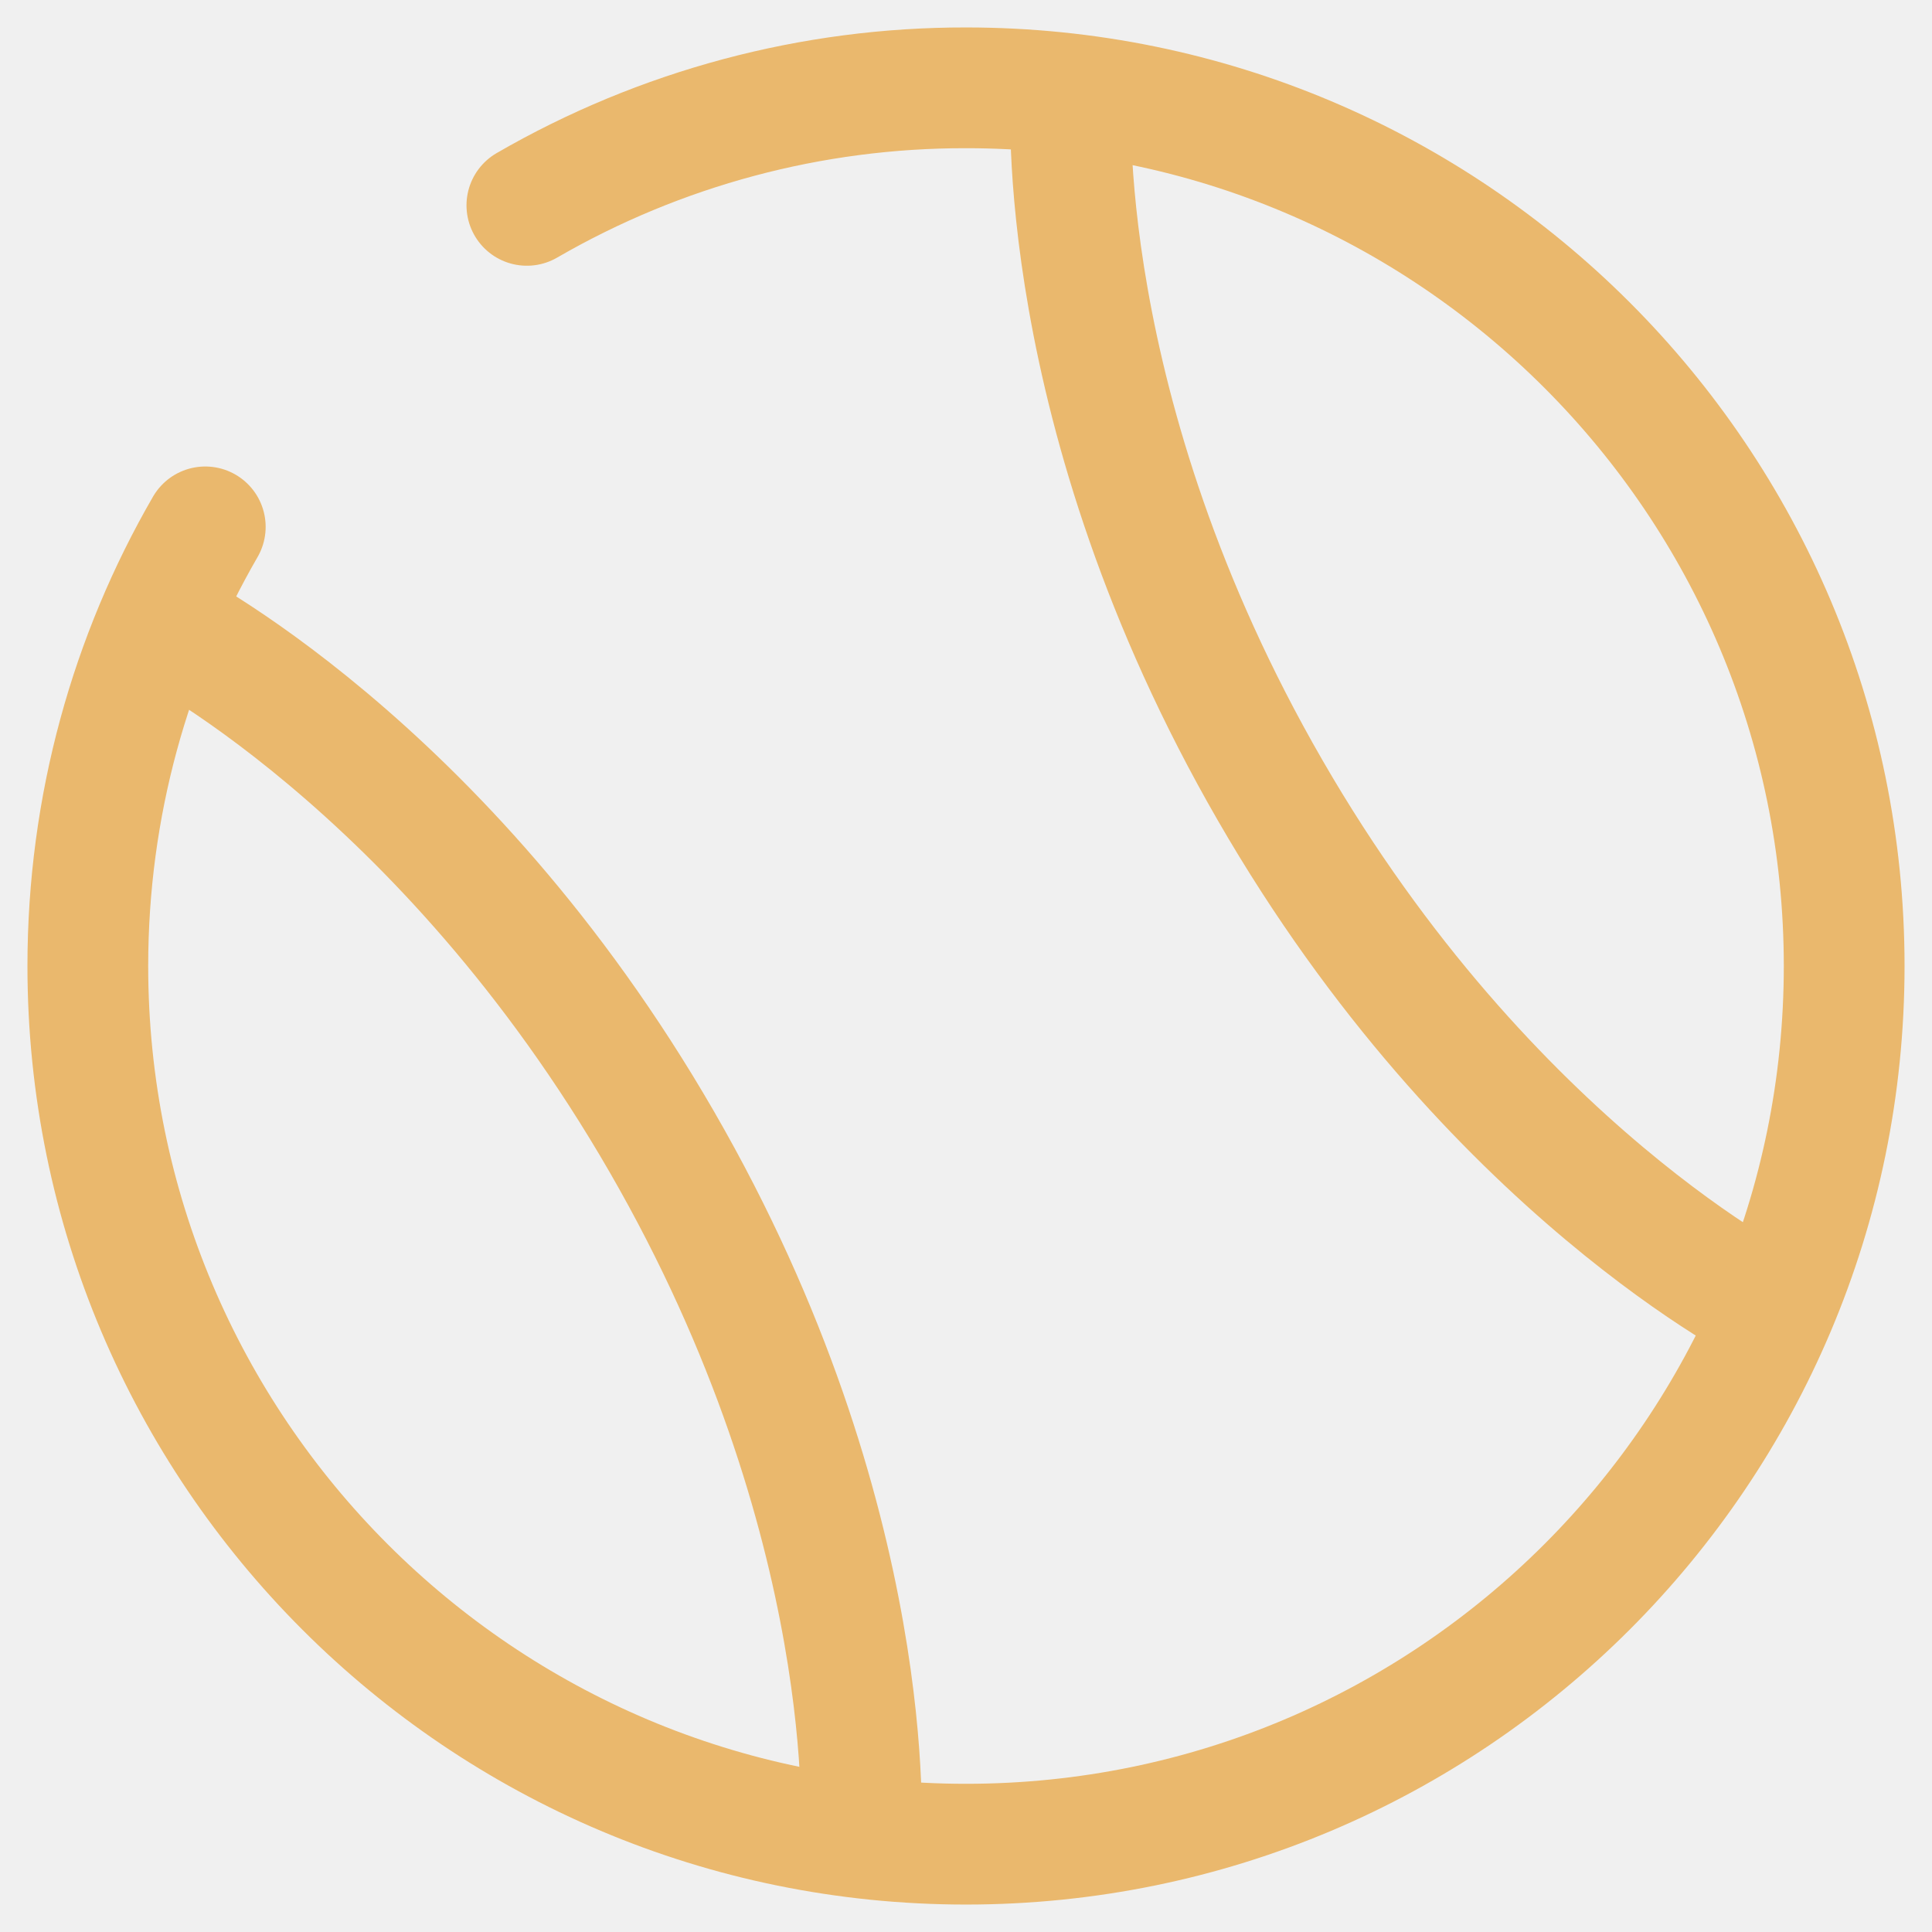
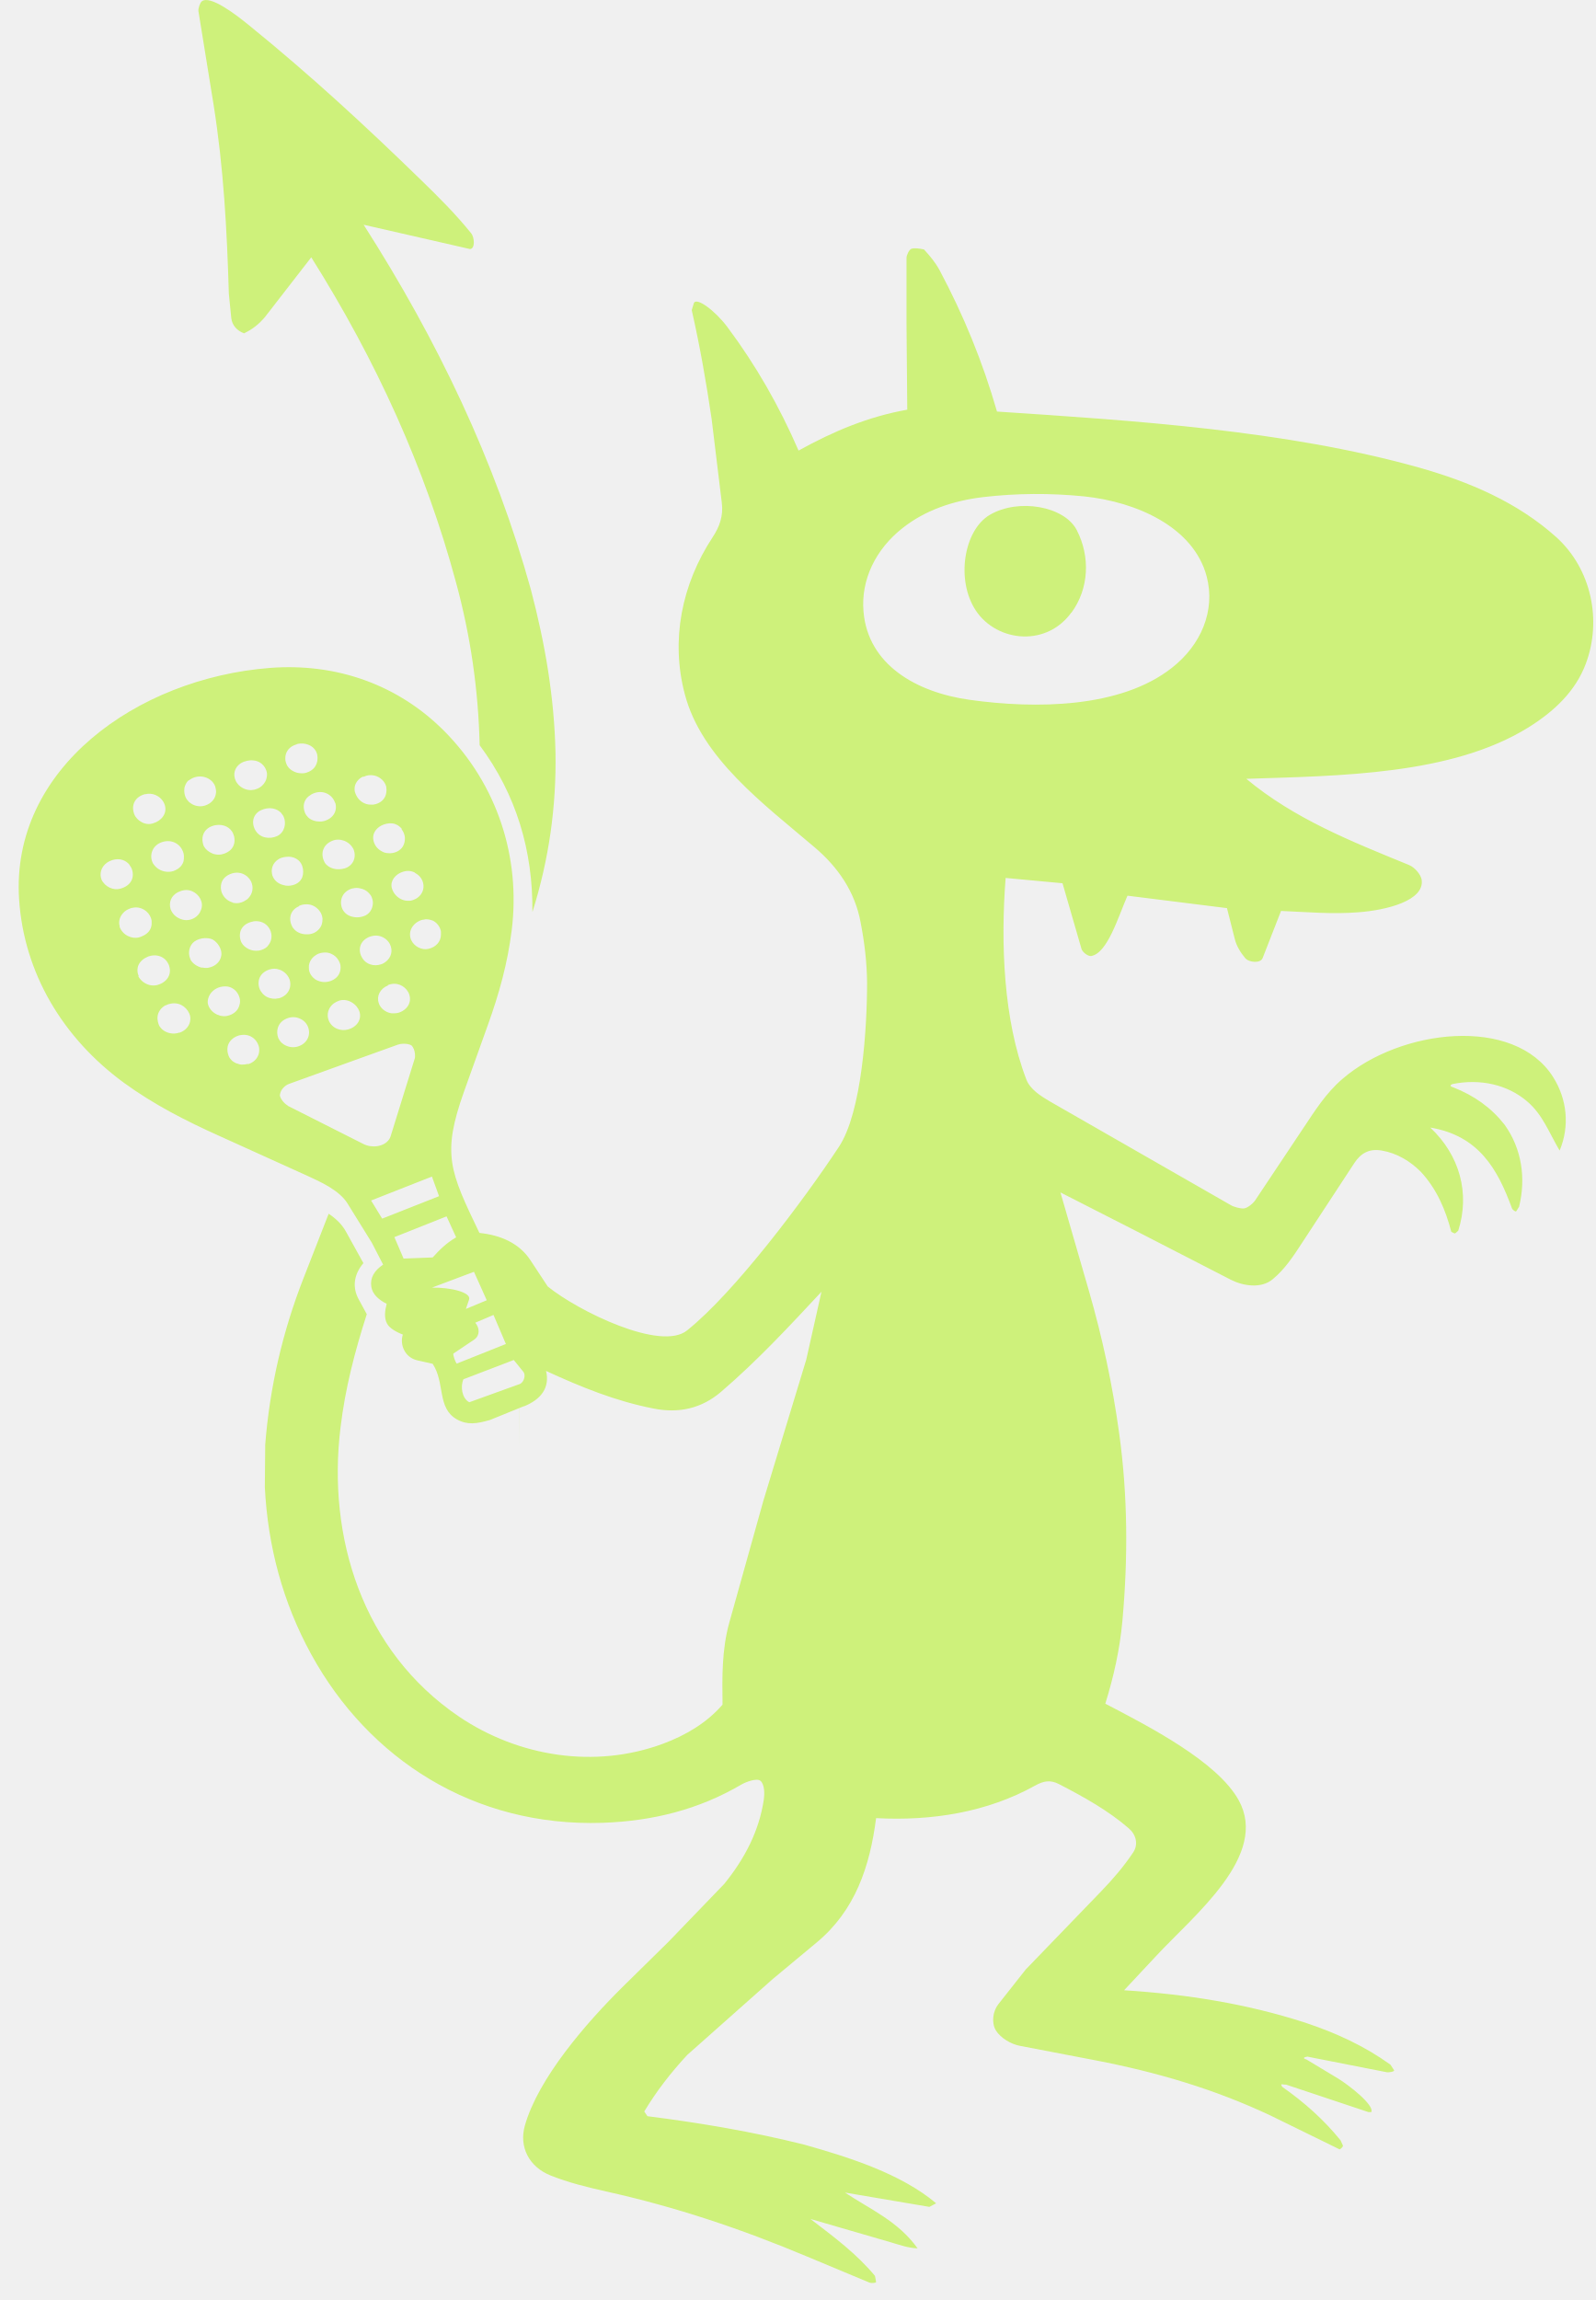
- <svg xmlns="http://www.w3.org/2000/svg" width="24" height="24" viewBox="0 0 24 24" fill="none">
-   <g clip-path="url(#clip0_2025_10)">
-     <path d="M13.305 1.168C13.305 1.168 13.052 5.095 15.779 9.819C18.506 14.544 22.033 16.286 22.033 16.286M1.967 7.714C1.967 7.714 5.494 9.458 8.221 14.183C10.948 18.908 10.695 22.832 10.695 22.832" stroke="#EAB86D" stroke-width="1.5" />
-     <path d="M6.545 2.551C8.203 1.591 10.085 1.088 12 1.091C18.025 1.091 22.909 5.975 22.909 12C22.909 18.025 18.025 22.909 12 22.909C5.975 22.909 1.091 18.025 1.091 12C1.091 10.014 1.622 8.149 2.55 6.545" stroke="#EAB86D" stroke-width="1.5" stroke-linecap="round" />
+ <svg xmlns="http://www.w3.org/2000/svg" width="34" height="49" viewBox="0 0 34 49" fill="none">
+   <g clip-path="url(#clip0_4031_25912)">
+     <path d="M11.344 19.423C11.356 18.122 11 16.925 10.22 15.877C10.192 14.692 10.028 13.555 9.716 12.407C9.06 9.973 8.012 7.675 6.632 5.482L5.644 6.756C5.516 6.904 5.392 7.009 5.2 7.101C5.048 7.045 4.944 6.928 4.928 6.776L4.876 6.258C4.836 4.896 4.764 3.563 4.548 2.213L4.228 0.237C4.22 0.185 4.26 0.06 4.3 0.028C4.476 -0.108 5.012 0.297 5.32 0.55C6.604 1.591 7.792 2.687 8.968 3.832C9.356 4.209 9.708 4.559 10.044 4.976C10.104 5.053 10.132 5.294 10.016 5.306L7.748 4.788C9.32 7.246 10.552 9.82 11.312 12.563C11.616 13.72 11.808 14.841 11.836 16.029C11.856 17.186 11.696 18.311 11.348 19.419L11.344 19.423Z" fill="#CEF17B" />
+     <path d="M11.163 29.962C11.531 29.814 11.719 29.561 11.635 29.207C12.387 29.553 13.119 29.85 13.915 30.006C14.471 30.119 14.955 30.003 15.367 29.649C16.139 28.986 16.799 28.275 17.503 27.52L17.179 28.966L16.267 31.966L15.539 34.569C15.379 35.148 15.387 35.722 15.395 36.316C15.067 36.698 14.611 36.971 14.119 37.152C12.671 37.686 11.047 37.425 9.783 36.573C7.715 35.172 6.971 32.742 7.255 30.416C7.355 29.577 7.559 28.797 7.815 27.998L7.647 27.689C7.503 27.432 7.535 27.155 7.743 26.91L7.367 26.231C7.283 26.082 7.159 25.962 7.003 25.858L6.467 27.231C6.019 28.376 5.747 29.557 5.651 30.778L5.643 31.689C5.707 32.938 6.023 34.135 6.631 35.244C7.855 37.477 10.095 38.923 12.835 38.834C13.911 38.798 14.895 38.549 15.803 38.015C15.895 37.963 16.127 37.875 16.203 37.939C16.295 38.019 16.291 38.224 16.275 38.337C16.175 39.011 15.867 39.598 15.431 40.136L14.243 41.369L13.279 42.317C12.483 43.104 11.471 44.273 11.183 45.285C11.055 45.739 11.271 46.164 11.735 46.349C12.111 46.498 12.499 46.594 12.911 46.687C14.399 47.016 15.795 47.486 17.191 48.072L18.527 48.63C18.555 48.642 18.671 48.642 18.667 48.614L18.643 48.486C18.247 48.012 17.783 47.667 17.267 47.273L18.967 47.767C19.159 47.823 19.343 47.892 19.551 47.9C19.139 47.321 18.535 47.064 18.003 46.711L19.803 47.016L19.947 46.94C19.195 46.309 18.107 45.964 17.139 45.691C16.027 45.413 14.931 45.229 13.795 45.084L13.727 44.984C13.991 44.546 14.287 44.164 14.643 43.779L16.467 42.16L17.399 41.385C18.223 40.702 18.535 39.762 18.667 38.734C19.851 38.798 21.031 38.61 22.051 38.043C22.231 37.943 22.375 37.911 22.567 38.011C23.095 38.284 23.615 38.573 24.055 38.955C24.211 39.092 24.255 39.296 24.147 39.461C23.947 39.762 23.715 40.031 23.459 40.297L21.855 41.959L21.275 42.694C21.155 42.843 21.119 43.088 21.219 43.257C21.319 43.417 21.539 43.55 21.735 43.586L23.347 43.895C24.659 44.148 25.899 44.514 27.091 45.08L28.543 45.791C28.571 45.779 28.627 45.731 28.611 45.703L28.563 45.598C28.207 45.16 27.795 44.791 27.319 44.458C27.303 44.429 27.291 44.405 27.307 44.405L27.407 44.413L29.155 44.996H29.219C29.287 44.847 28.735 44.417 28.503 44.277L27.835 43.875C27.755 43.855 27.775 43.827 27.855 43.815L29.551 44.148C29.575 44.156 29.723 44.136 29.703 44.104L29.627 43.987C29.075 43.59 28.475 43.313 27.811 43.092C26.567 42.69 25.315 42.489 23.951 42.401L24.627 41.678C25.443 40.798 27.047 39.529 26.391 38.349C25.935 37.529 24.491 36.786 23.551 36.296C23.731 35.714 23.859 35.143 23.915 34.533C24.035 33.196 24.031 31.882 23.847 30.541C23.703 29.496 23.491 28.504 23.199 27.492L22.595 25.404L24.295 26.271L26.223 27.263C26.491 27.4 26.875 27.456 27.115 27.255C27.375 27.042 27.559 26.761 27.739 26.484L28.855 24.781C28.991 24.572 29.171 24.464 29.443 24.512C29.767 24.568 30.047 24.737 30.275 24.966C30.615 25.335 30.799 25.769 30.923 26.243C30.951 26.259 30.995 26.283 31.007 26.275L31.071 26.219C31.323 25.428 31.107 24.616 30.475 24.022C31.511 24.195 31.911 24.91 32.215 25.741C32.223 25.769 32.291 25.825 32.307 25.805L32.367 25.709C32.515 25.107 32.427 24.476 32.059 23.962C31.771 23.596 31.415 23.343 30.959 23.163C30.891 23.146 30.891 23.114 30.955 23.094C31.531 22.978 32.119 23.102 32.543 23.468C32.871 23.749 32.999 24.118 33.231 24.512C33.451 23.986 33.387 23.416 33.095 22.95C32.267 21.632 29.839 21.918 28.603 22.986C28.247 23.291 28.011 23.673 27.759 24.05L26.747 25.568C26.695 25.645 26.579 25.737 26.503 25.745C26.435 25.753 26.283 25.713 26.215 25.669L22.375 23.468C22.175 23.351 21.943 23.203 21.867 22.994C21.379 21.725 21.319 20.094 21.427 18.704L22.639 18.817L23.043 20.215C23.063 20.287 23.187 20.379 23.251 20.367C23.599 20.307 23.827 19.528 24.023 19.082L26.143 19.347L26.311 20.01C26.343 20.146 26.435 20.299 26.531 20.411C26.611 20.508 26.859 20.528 26.903 20.411L27.295 19.407C27.863 19.431 28.395 19.48 28.947 19.435C29.535 19.391 30.359 19.19 30.291 18.741C30.275 18.64 30.155 18.483 30.019 18.427C28.791 17.925 27.575 17.443 26.555 16.592C28.559 16.527 30.931 16.511 32.563 15.499C33.111 15.158 33.571 14.728 33.791 14.134C34.131 13.222 33.915 12.126 33.159 11.443C32.331 10.7 31.307 10.262 30.219 9.957C27.407 9.169 24.171 8.961 21.243 8.768C20.939 7.711 20.531 6.715 20.019 5.755C19.927 5.587 19.819 5.458 19.687 5.314C19.599 5.294 19.471 5.278 19.415 5.302C19.367 5.326 19.315 5.438 19.315 5.494V6.892L19.331 8.728C18.503 8.876 17.771 9.181 17.015 9.599C16.603 8.651 16.111 7.788 15.499 6.968C15.235 6.615 14.831 6.318 14.783 6.462L14.739 6.607C14.915 7.386 15.047 8.137 15.163 8.928L15.379 10.708C15.415 10.985 15.335 11.218 15.183 11.447C14.523 12.451 14.287 13.64 14.591 14.788C14.947 16.15 16.259 17.118 17.351 18.046C17.863 18.479 18.215 19.002 18.335 19.64C18.419 20.07 18.471 20.496 18.475 20.938C18.475 21.905 18.363 23.693 17.875 24.432C17.131 25.56 15.655 27.532 14.639 28.344C14.079 28.797 12.315 27.93 11.671 27.408L11.303 26.85C11.059 26.476 10.651 26.311 10.215 26.267C9.583 24.95 9.411 24.592 9.887 23.255L10.395 21.837C10.635 21.17 10.815 20.524 10.903 19.817C11.095 18.267 10.599 16.72 9.471 15.58C8.499 14.6 7.187 14.118 5.747 14.23C2.919 14.451 0.223 16.379 0.407 19.162C0.511 20.725 1.331 22.11 2.643 23.07C3.279 23.532 3.955 23.878 4.679 24.203L6.523 25.038C6.835 25.179 7.231 25.36 7.403 25.637L7.923 26.476L8.163 26.942C7.975 27.067 7.883 27.223 7.911 27.412C7.935 27.573 8.071 27.693 8.239 27.777C8.203 27.914 8.179 28.075 8.247 28.199C8.295 28.291 8.435 28.376 8.583 28.432C8.515 28.645 8.623 28.922 8.895 28.982L9.219 29.055C9.487 29.46 9.307 29.998 9.735 30.239C9.959 30.364 10.159 30.332 10.439 30.252L11.163 29.958V29.962ZM9.211 19.608C9.303 19.648 9.371 19.737 9.391 19.825C9.391 19.833 9.395 19.837 9.395 19.845C9.395 19.861 9.395 19.873 9.395 19.889C9.395 19.897 9.395 19.901 9.395 19.909C9.395 19.909 9.395 19.909 9.395 19.913C9.395 20.054 9.295 20.178 9.127 20.215C8.987 20.247 8.827 20.166 8.763 20.03C8.755 20.018 8.751 20.002 8.747 19.986C8.723 19.901 8.739 19.809 8.795 19.733C8.839 19.672 8.907 19.62 8.999 19.596H9.007C9.027 19.592 9.051 19.588 9.071 19.584C9.119 19.584 9.163 19.592 9.203 19.608H9.211ZM8.843 18.6C8.843 18.6 8.843 18.6 8.847 18.6C8.847 18.6 8.851 18.6 8.855 18.604C8.943 18.652 9.003 18.736 9.019 18.829C9.051 19.01 8.919 19.162 8.739 19.19C8.727 19.19 8.715 19.19 8.699 19.19C8.691 19.19 8.679 19.19 8.671 19.19C8.551 19.182 8.447 19.11 8.387 19.01C8.367 18.977 8.355 18.945 8.347 18.913C8.311 18.765 8.427 18.62 8.587 18.572C8.611 18.564 8.635 18.56 8.659 18.556C8.727 18.548 8.791 18.564 8.843 18.592V18.6ZM5.383 19.632C5.443 19.62 5.499 19.624 5.547 19.636C5.675 19.668 5.759 19.777 5.779 19.885C5.799 19.99 5.767 20.082 5.707 20.15C5.703 20.158 5.695 20.162 5.691 20.17C5.647 20.21 5.587 20.239 5.519 20.251C5.439 20.263 5.363 20.251 5.295 20.218C5.231 20.186 5.175 20.138 5.147 20.082C5.139 20.066 5.131 20.05 5.127 20.034C5.071 19.845 5.163 19.676 5.391 19.632H5.383ZM4.959 19.227C4.855 19.198 4.775 19.126 4.735 19.038C4.699 18.961 4.699 18.881 4.719 18.809C4.747 18.72 4.823 18.644 4.943 18.608C5.151 18.544 5.327 18.68 5.367 18.825C5.407 18.957 5.359 19.082 5.263 19.162C5.259 19.166 5.251 19.17 5.243 19.174C5.215 19.194 5.187 19.21 5.151 19.223C5.083 19.247 5.015 19.247 4.951 19.23L4.959 19.227ZM5.999 18.275C6.031 18.262 6.063 18.259 6.095 18.255C6.255 18.234 6.395 18.315 6.439 18.447C6.467 18.528 6.467 18.616 6.439 18.692C6.407 18.769 6.343 18.829 6.239 18.857C6.179 18.873 6.107 18.877 6.043 18.857C5.955 18.837 5.871 18.785 5.823 18.696C5.807 18.668 5.799 18.64 5.795 18.612C5.771 18.483 5.831 18.335 6.003 18.271L5.999 18.275ZM6.371 19.299C6.415 19.279 6.463 19.267 6.507 19.267C6.595 19.259 6.679 19.287 6.747 19.343C6.787 19.375 6.819 19.415 6.843 19.463C6.859 19.496 6.867 19.528 6.871 19.564C6.871 19.564 6.871 19.568 6.871 19.572C6.871 19.572 6.871 19.58 6.871 19.584C6.871 19.636 6.863 19.692 6.835 19.741C6.807 19.793 6.759 19.841 6.695 19.873C6.651 19.893 6.603 19.905 6.551 19.905C6.447 19.909 6.343 19.877 6.271 19.801C6.259 19.789 6.247 19.773 6.235 19.757C6.227 19.741 6.219 19.724 6.211 19.708C6.183 19.644 6.175 19.572 6.191 19.508C6.211 19.427 6.267 19.351 6.371 19.307V19.299ZM6.683 20.383C6.683 20.383 6.711 20.359 6.731 20.347C6.771 20.319 6.819 20.303 6.879 20.295C6.947 20.287 7.011 20.295 7.063 20.323C7.127 20.351 7.179 20.399 7.211 20.456C7.235 20.496 7.251 20.536 7.255 20.576C7.267 20.688 7.223 20.789 7.139 20.849C7.087 20.889 7.023 20.913 6.947 20.921C6.891 20.925 6.835 20.917 6.783 20.897C6.759 20.889 6.739 20.877 6.719 20.865C6.719 20.865 6.715 20.865 6.711 20.861C6.711 20.861 6.711 20.861 6.707 20.857C6.643 20.809 6.595 20.741 6.583 20.656C6.579 20.624 6.583 20.592 6.583 20.56C6.595 20.496 6.627 20.431 6.683 20.383ZM7.115 21.375C7.151 21.351 7.187 21.331 7.235 21.315C7.307 21.295 7.375 21.303 7.439 21.327C7.499 21.351 7.555 21.391 7.595 21.439C7.623 21.472 7.643 21.508 7.655 21.54C7.719 21.721 7.599 21.885 7.411 21.933C7.335 21.954 7.255 21.946 7.183 21.918C7.103 21.885 7.035 21.821 7.003 21.737C6.955 21.612 6.991 21.464 7.119 21.371L7.115 21.375ZM7.515 18.929C7.567 18.913 7.619 18.913 7.667 18.925C7.743 18.937 7.811 18.973 7.859 19.026C7.887 19.054 7.911 19.086 7.923 19.122C7.947 19.182 7.951 19.242 7.939 19.295C7.923 19.379 7.875 19.455 7.799 19.496C7.799 19.496 7.791 19.5 7.787 19.504C7.787 19.504 7.787 19.504 7.783 19.504C7.767 19.512 7.747 19.52 7.731 19.524C7.707 19.532 7.683 19.536 7.659 19.54C7.595 19.548 7.539 19.54 7.483 19.524C7.391 19.496 7.315 19.431 7.283 19.335C7.227 19.162 7.307 18.982 7.515 18.925V18.929ZM7.855 19.965C7.855 19.965 7.895 19.949 7.915 19.945C8.055 19.905 8.195 19.962 8.271 20.058C8.283 20.074 8.295 20.09 8.303 20.106C8.379 20.247 8.339 20.403 8.211 20.496C8.195 20.508 8.175 20.52 8.151 20.532C8.139 20.536 8.127 20.54 8.119 20.544C7.967 20.596 7.799 20.544 7.719 20.411C7.627 20.263 7.647 20.062 7.855 19.965ZM8.267 20.986C8.443 20.913 8.619 20.994 8.699 21.138C8.727 21.191 8.739 21.247 8.735 21.303C8.735 21.319 8.731 21.335 8.727 21.351C8.711 21.415 8.671 21.472 8.611 21.516C8.591 21.532 8.567 21.544 8.543 21.556C8.495 21.58 8.443 21.588 8.391 21.588C8.375 21.588 8.359 21.588 8.343 21.588C8.239 21.572 8.143 21.512 8.091 21.419C8.083 21.403 8.075 21.387 8.071 21.371C8.019 21.227 8.095 21.062 8.267 20.994V20.986ZM8.555 17.664C8.595 17.716 8.623 17.781 8.627 17.841C8.631 17.917 8.615 17.981 8.583 18.034C8.527 18.122 8.427 18.174 8.311 18.178C8.263 18.178 8.219 18.174 8.179 18.158C8.171 18.158 8.163 18.15 8.155 18.146C8.143 18.142 8.131 18.138 8.123 18.13C8.035 18.082 7.971 17.993 7.955 17.893C7.947 17.849 7.951 17.805 7.963 17.768C8.003 17.648 8.127 17.556 8.295 17.54C8.339 17.54 8.379 17.54 8.419 17.556C8.479 17.576 8.527 17.616 8.563 17.66L8.555 17.664ZM7.739 16.552C7.779 16.535 7.819 16.519 7.867 16.515C7.907 16.511 7.943 16.515 7.979 16.523C8.103 16.552 8.199 16.648 8.227 16.752C8.227 16.756 8.231 16.764 8.231 16.768C8.231 16.785 8.231 16.801 8.235 16.817C8.235 16.873 8.227 16.925 8.207 16.969C8.163 17.062 8.071 17.126 7.951 17.142C7.931 17.142 7.915 17.142 7.895 17.142C7.767 17.142 7.647 17.062 7.591 16.945C7.579 16.917 7.567 16.893 7.559 16.861C7.555 16.837 7.555 16.817 7.555 16.793C7.559 16.692 7.627 16.596 7.735 16.544L7.739 16.552ZM7.515 18.062C7.515 18.062 7.527 18.082 7.531 18.09C7.607 18.271 7.515 18.455 7.335 18.503C7.323 18.503 7.307 18.508 7.291 18.512C7.175 18.532 7.055 18.508 6.975 18.439C6.943 18.415 6.919 18.383 6.903 18.343C6.855 18.238 6.859 18.118 6.927 18.026C6.963 17.977 7.019 17.933 7.099 17.905C7.155 17.885 7.211 17.885 7.263 17.893C7.303 17.901 7.343 17.913 7.379 17.933C7.439 17.965 7.487 18.014 7.515 18.062ZM7.143 17.098C7.195 17.274 7.103 17.435 6.907 17.491C6.875 17.499 6.847 17.503 6.815 17.503C6.723 17.503 6.631 17.475 6.567 17.415C6.539 17.387 6.515 17.355 6.499 17.319C6.499 17.315 6.499 17.311 6.495 17.307C6.447 17.182 6.471 17.05 6.575 16.965C6.611 16.937 6.655 16.909 6.707 16.893C6.911 16.825 7.095 16.949 7.139 17.106L7.143 17.098ZM6.323 15.853C6.347 15.845 6.367 15.845 6.391 15.841C6.475 15.833 6.555 15.853 6.619 15.889C6.687 15.929 6.735 15.989 6.755 16.062C6.779 16.162 6.763 16.266 6.703 16.347C6.663 16.399 6.603 16.439 6.523 16.463C6.495 16.471 6.467 16.475 6.435 16.475C6.399 16.475 6.367 16.471 6.331 16.463C6.235 16.435 6.151 16.379 6.111 16.294C6.091 16.25 6.079 16.206 6.079 16.162C6.075 16.025 6.159 15.901 6.323 15.857V15.853ZM5.995 17.327C6.015 17.351 6.035 17.375 6.047 17.407C6.103 17.54 6.067 17.736 5.903 17.813C5.739 17.885 5.539 17.853 5.443 17.692C5.387 17.6 5.371 17.475 5.431 17.375C5.459 17.331 5.499 17.287 5.567 17.258C5.727 17.186 5.899 17.214 5.999 17.327H5.995ZM5.091 16.291C5.123 16.262 5.159 16.242 5.203 16.226C5.247 16.21 5.291 16.202 5.335 16.198C5.443 16.194 5.535 16.226 5.599 16.294C5.631 16.327 5.655 16.363 5.671 16.407C5.691 16.455 5.695 16.507 5.683 16.56C5.679 16.592 5.667 16.624 5.651 16.652C5.615 16.72 5.555 16.776 5.479 16.805C5.471 16.805 5.463 16.809 5.455 16.813C5.443 16.817 5.427 16.821 5.415 16.825C5.415 16.825 5.411 16.825 5.407 16.825C5.387 16.825 5.367 16.833 5.351 16.833C5.351 16.833 5.351 16.833 5.347 16.833C5.219 16.833 5.091 16.764 5.027 16.644C5.011 16.612 4.999 16.576 4.995 16.54C4.983 16.451 5.015 16.355 5.095 16.287L5.091 16.291ZM4.967 17.761C4.979 17.785 4.987 17.809 4.991 17.833C5.027 18.03 4.907 18.162 4.723 18.202C4.679 18.21 4.635 18.21 4.591 18.202C4.563 18.198 4.539 18.19 4.515 18.178C4.443 18.146 4.383 18.098 4.347 18.034C4.339 18.017 4.331 18.002 4.327 17.981C4.275 17.793 4.371 17.62 4.591 17.58C4.779 17.548 4.915 17.64 4.967 17.756V17.761ZM4.023 16.628C4.055 16.6 4.099 16.576 4.147 16.56C4.171 16.552 4.199 16.547 4.223 16.544C4.347 16.532 4.455 16.58 4.523 16.652C4.551 16.684 4.575 16.72 4.587 16.76C4.599 16.805 4.607 16.849 4.603 16.889C4.591 17.013 4.507 17.118 4.367 17.162C4.255 17.198 4.131 17.17 4.043 17.098C4.035 17.09 4.027 17.086 4.019 17.078C4.019 17.078 4.019 17.074 4.015 17.07C4.003 17.058 3.991 17.046 3.979 17.029C3.967 17.013 3.959 16.993 3.951 16.977C3.931 16.925 3.923 16.869 3.927 16.817C3.927 16.797 3.931 16.773 3.939 16.752C3.955 16.704 3.979 16.656 4.023 16.62V16.628ZM4.263 19.435C4.219 19.508 4.147 19.568 4.055 19.592C3.943 19.624 3.823 19.584 3.739 19.516C3.695 19.48 3.663 19.435 3.643 19.387C3.643 19.383 3.639 19.375 3.635 19.371C3.591 19.218 3.651 19.082 3.787 19.01C3.823 18.994 3.859 18.977 3.903 18.969C4.083 18.929 4.251 19.058 4.291 19.206C4.315 19.287 4.299 19.367 4.259 19.435H4.263ZM3.899 18.142C3.911 18.174 3.919 18.206 3.919 18.238C3.919 18.275 3.919 18.315 3.911 18.347C3.891 18.423 3.835 18.491 3.751 18.532C3.735 18.54 3.715 18.548 3.699 18.556C3.575 18.596 3.431 18.568 3.331 18.479C3.307 18.455 3.283 18.431 3.263 18.399C3.175 18.242 3.231 18.022 3.439 17.945C3.651 17.869 3.831 17.973 3.895 18.134L3.899 18.142ZM3.095 16.921C3.171 16.901 3.239 16.909 3.303 16.933C3.407 16.973 3.483 17.058 3.511 17.15C3.567 17.327 3.443 17.487 3.263 17.54C3.179 17.568 3.091 17.556 3.019 17.515C2.947 17.479 2.887 17.415 2.859 17.343C2.835 17.274 2.827 17.21 2.843 17.146C2.867 17.042 2.951 16.953 3.095 16.917V16.921ZM2.163 18.736C2.151 18.708 2.143 18.672 2.143 18.64C2.139 18.512 2.223 18.375 2.395 18.323C2.547 18.275 2.683 18.327 2.759 18.423C2.759 18.423 2.759 18.423 2.759 18.427C2.783 18.459 2.803 18.491 2.815 18.532C2.867 18.712 2.783 18.873 2.563 18.933C2.419 18.973 2.239 18.901 2.159 18.733L2.163 18.736ZM2.551 19.733C2.519 19.636 2.551 19.528 2.627 19.447C2.663 19.407 2.715 19.375 2.771 19.355C2.783 19.351 2.791 19.347 2.803 19.343C2.811 19.343 2.819 19.343 2.831 19.339C3.003 19.303 3.167 19.411 3.219 19.564C3.223 19.58 3.227 19.6 3.231 19.616C3.231 19.62 3.231 19.624 3.231 19.628C3.231 19.636 3.231 19.64 3.231 19.648C3.231 19.664 3.231 19.676 3.231 19.692C3.223 19.797 3.159 19.889 3.039 19.941C3.015 19.953 2.991 19.962 2.963 19.97C2.811 20.01 2.611 19.925 2.547 19.741L2.551 19.733ZM2.955 20.793C2.927 20.733 2.923 20.668 2.935 20.608C2.955 20.52 3.023 20.439 3.131 20.391C3.147 20.383 3.163 20.375 3.179 20.371C3.231 20.355 3.283 20.351 3.327 20.355C3.443 20.367 3.535 20.431 3.583 20.528C3.595 20.548 3.603 20.568 3.607 20.588C3.659 20.757 3.563 20.929 3.347 20.986C3.299 20.998 3.243 20.998 3.191 20.986C3.139 20.974 3.091 20.95 3.047 20.917C3.007 20.885 2.971 20.845 2.947 20.797L2.955 20.793ZM3.823 21.998C3.691 22.046 3.539 22.01 3.447 21.922C3.419 21.893 3.395 21.865 3.383 21.829C3.367 21.789 3.359 21.745 3.355 21.705C3.351 21.596 3.403 21.496 3.503 21.431C3.511 21.427 3.515 21.423 3.523 21.419H3.531C3.551 21.411 3.571 21.399 3.595 21.391H3.603C3.791 21.335 3.963 21.431 4.035 21.596C4.051 21.636 4.059 21.677 4.055 21.717C4.051 21.837 3.967 21.954 3.823 22.002V21.998ZM4.299 20.616C4.199 20.592 4.103 20.524 4.063 20.451C4.059 20.443 4.055 20.431 4.051 20.419C3.999 20.299 4.035 20.134 4.143 20.058C4.203 20.014 4.283 19.99 4.363 19.986C4.423 19.986 4.479 19.99 4.527 20.014C4.627 20.066 4.739 20.215 4.715 20.359C4.695 20.488 4.595 20.572 4.491 20.604C4.467 20.612 4.443 20.616 4.423 20.62C4.383 20.624 4.343 20.62 4.303 20.612L4.299 20.616ZM4.647 21.624C4.555 21.588 4.475 21.516 4.439 21.419C4.419 21.367 4.423 21.315 4.439 21.263C4.471 21.154 4.567 21.058 4.699 21.026C4.767 21.01 4.831 21.01 4.887 21.026C4.991 21.058 5.071 21.142 5.103 21.251C5.119 21.303 5.119 21.359 5.103 21.407C5.083 21.496 5.023 21.572 4.923 21.616C4.899 21.624 4.879 21.636 4.851 21.64C4.811 21.652 4.767 21.652 4.727 21.644C4.699 21.644 4.671 21.632 4.643 21.62L4.647 21.624ZM5.283 22.665C5.239 22.677 5.195 22.681 5.155 22.681C5.119 22.681 5.083 22.669 5.051 22.657C5.047 22.657 5.039 22.657 5.035 22.652C5.035 22.652 5.035 22.652 5.031 22.652C4.995 22.636 4.963 22.616 4.935 22.588C4.907 22.56 4.883 22.528 4.871 22.492C4.827 22.375 4.839 22.267 4.903 22.183C4.947 22.126 5.011 22.082 5.095 22.058C5.131 22.05 5.167 22.046 5.199 22.046C5.327 22.046 5.435 22.122 5.487 22.223C5.495 22.243 5.503 22.259 5.511 22.279C5.559 22.452 5.467 22.616 5.287 22.672L5.283 22.665ZM5.595 21.166C5.571 21.142 5.555 21.114 5.539 21.086C5.515 21.03 5.503 20.97 5.511 20.909C5.523 20.801 5.595 20.704 5.735 20.656C5.811 20.632 5.883 20.632 5.947 20.656C5.991 20.668 6.031 20.692 6.067 20.721C6.115 20.761 6.151 20.813 6.171 20.869C6.223 21.038 6.139 21.211 5.947 21.267C5.939 21.267 5.931 21.267 5.919 21.271C5.847 21.287 5.771 21.275 5.703 21.247C5.659 21.227 5.623 21.198 5.591 21.166H5.595ZM5.919 21.901C5.947 21.801 6.027 21.721 6.151 21.684C6.247 21.656 6.339 21.672 6.415 21.713C6.491 21.753 6.547 21.821 6.571 21.901C6.623 22.07 6.531 22.239 6.347 22.295C6.259 22.323 6.163 22.311 6.083 22.271C6.047 22.255 6.019 22.231 5.991 22.207C5.967 22.183 5.947 22.15 5.931 22.118C5.903 22.046 5.899 21.97 5.919 21.901ZM6.131 23.552C6.091 23.532 6.051 23.492 6.019 23.452C5.987 23.407 5.963 23.363 5.963 23.327C5.963 23.319 5.967 23.307 5.971 23.295C5.987 23.211 6.071 23.122 6.163 23.09L7.587 22.576L8.479 22.255C8.535 22.235 8.619 22.231 8.687 22.243C8.727 22.251 8.759 22.263 8.779 22.283C8.783 22.287 8.791 22.299 8.795 22.307C8.827 22.355 8.847 22.436 8.843 22.504C8.843 22.516 8.843 22.532 8.839 22.544L8.323 24.207C8.315 24.235 8.303 24.259 8.287 24.279C8.179 24.432 7.923 24.464 7.743 24.372L6.127 23.556L6.131 23.552ZM8.143 25.962L7.907 25.576L9.203 25.066L9.355 25.484L8.143 25.962ZM8.599 26.813L8.403 26.356L9.515 25.914L9.719 26.36C9.499 26.492 9.375 26.617 9.219 26.789L8.603 26.813H8.599ZM9.203 27.432L10.099 27.095L10.371 27.701L9.927 27.886L9.995 27.685C10.047 27.536 9.607 27.424 9.199 27.432H9.203ZM9.731 29.051C9.703 29.018 9.655 28.89 9.659 28.838L10.107 28.537C10.227 28.452 10.223 28.296 10.127 28.179L10.515 28.014L10.779 28.633L9.731 29.051ZM11.063 30.834L11.067 29.488L9.999 29.874C9.839 29.79 9.807 29.532 9.875 29.384L10.947 28.974L11.155 29.231C11.203 29.292 11.171 29.452 11.063 29.492V30.834ZM24.971 14.226C23.879 15.09 22.063 15.106 20.659 14.909C19.511 14.748 18.495 14.154 18.399 13.033C18.339 12.346 18.663 11.696 19.231 11.25C19.715 10.868 20.307 10.668 20.943 10.591C21.663 10.507 22.375 10.503 23.099 10.575C24.219 10.692 25.435 11.23 25.711 12.282C25.903 13.013 25.587 13.744 24.971 14.226Z" fill="#CEF17B" />
+     <path d="M22.825 13.053C22.573 13.399 22.197 13.571 21.801 13.559C21.405 13.547 21.017 13.347 20.793 13.009C20.361 12.358 20.537 11.294 21.089 10.969C21.697 10.611 22.681 10.78 22.945 11.298C23.229 11.852 23.209 12.535 22.829 13.053H22.825Z" fill="#CEF17B" />
  </g>
  <defs>
-     <clipPath id="clip0_2025_10">
-       <rect width="24" height="24" fill="white" />
+     <clipPath id="clip0_4031_25912">
+       <rect width="34" height="49" fill="white" />
    </clipPath>
  </defs>
</svg>
